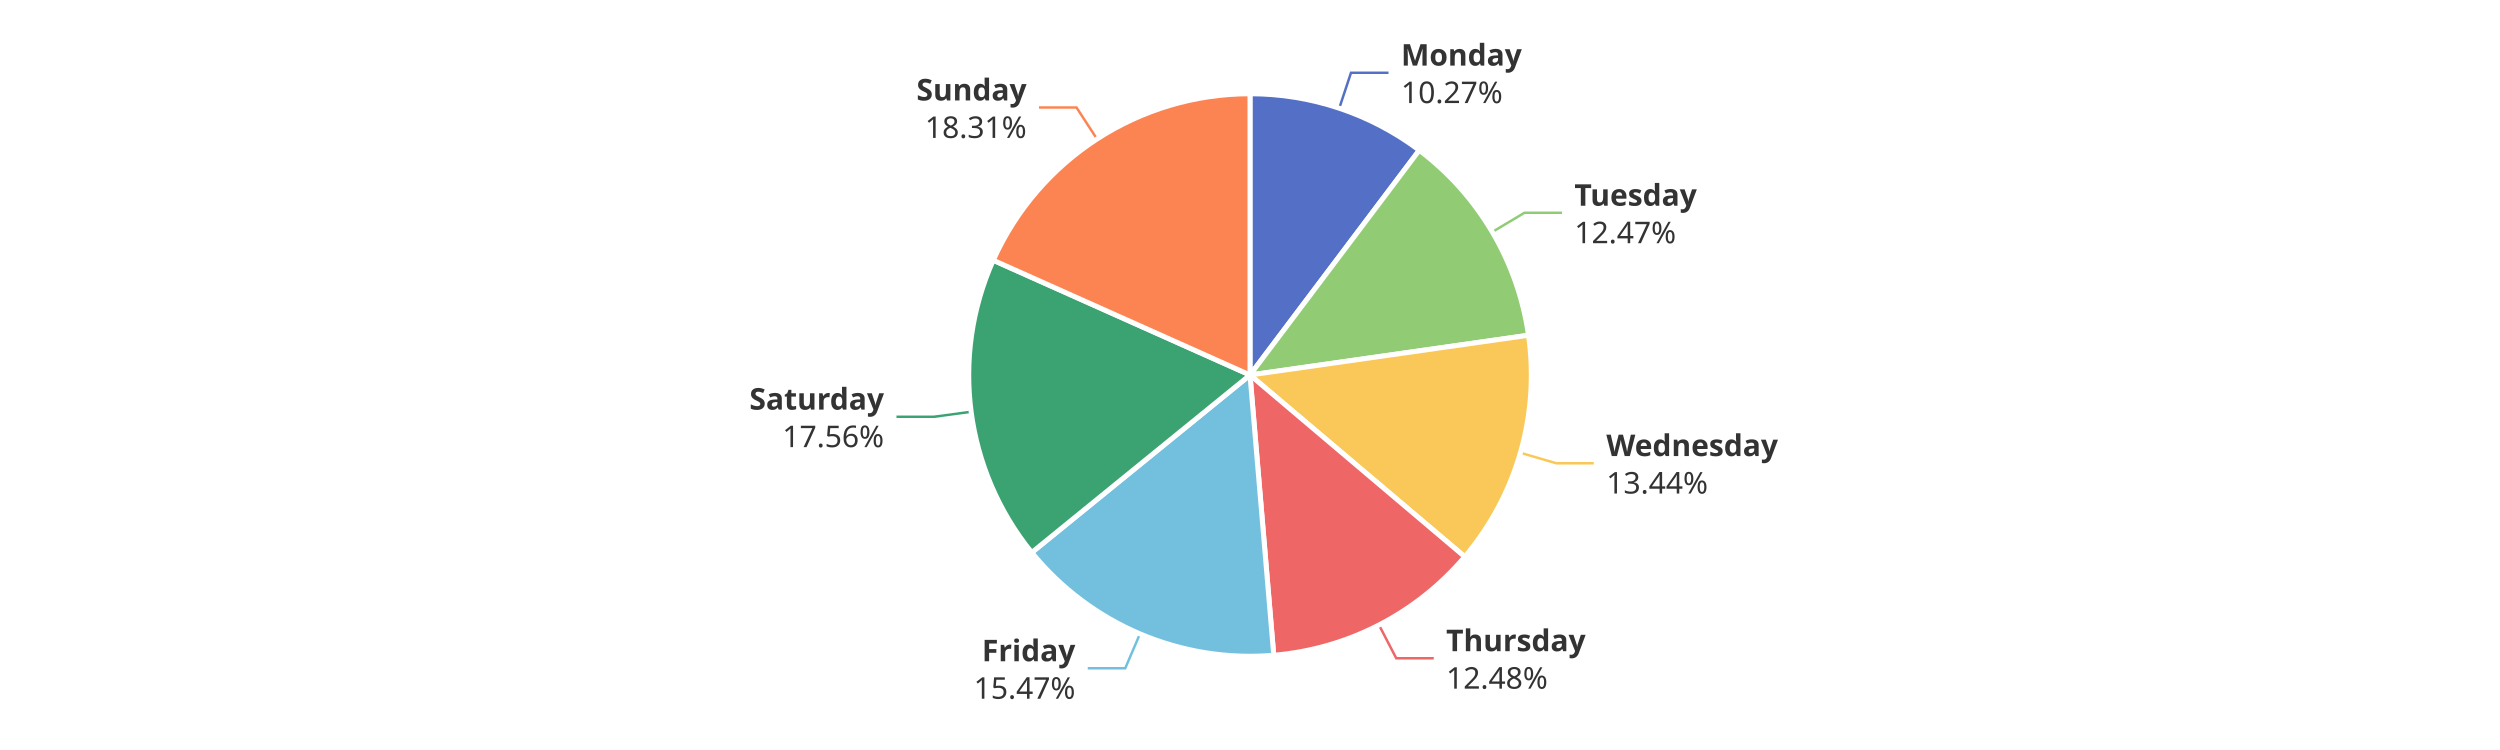
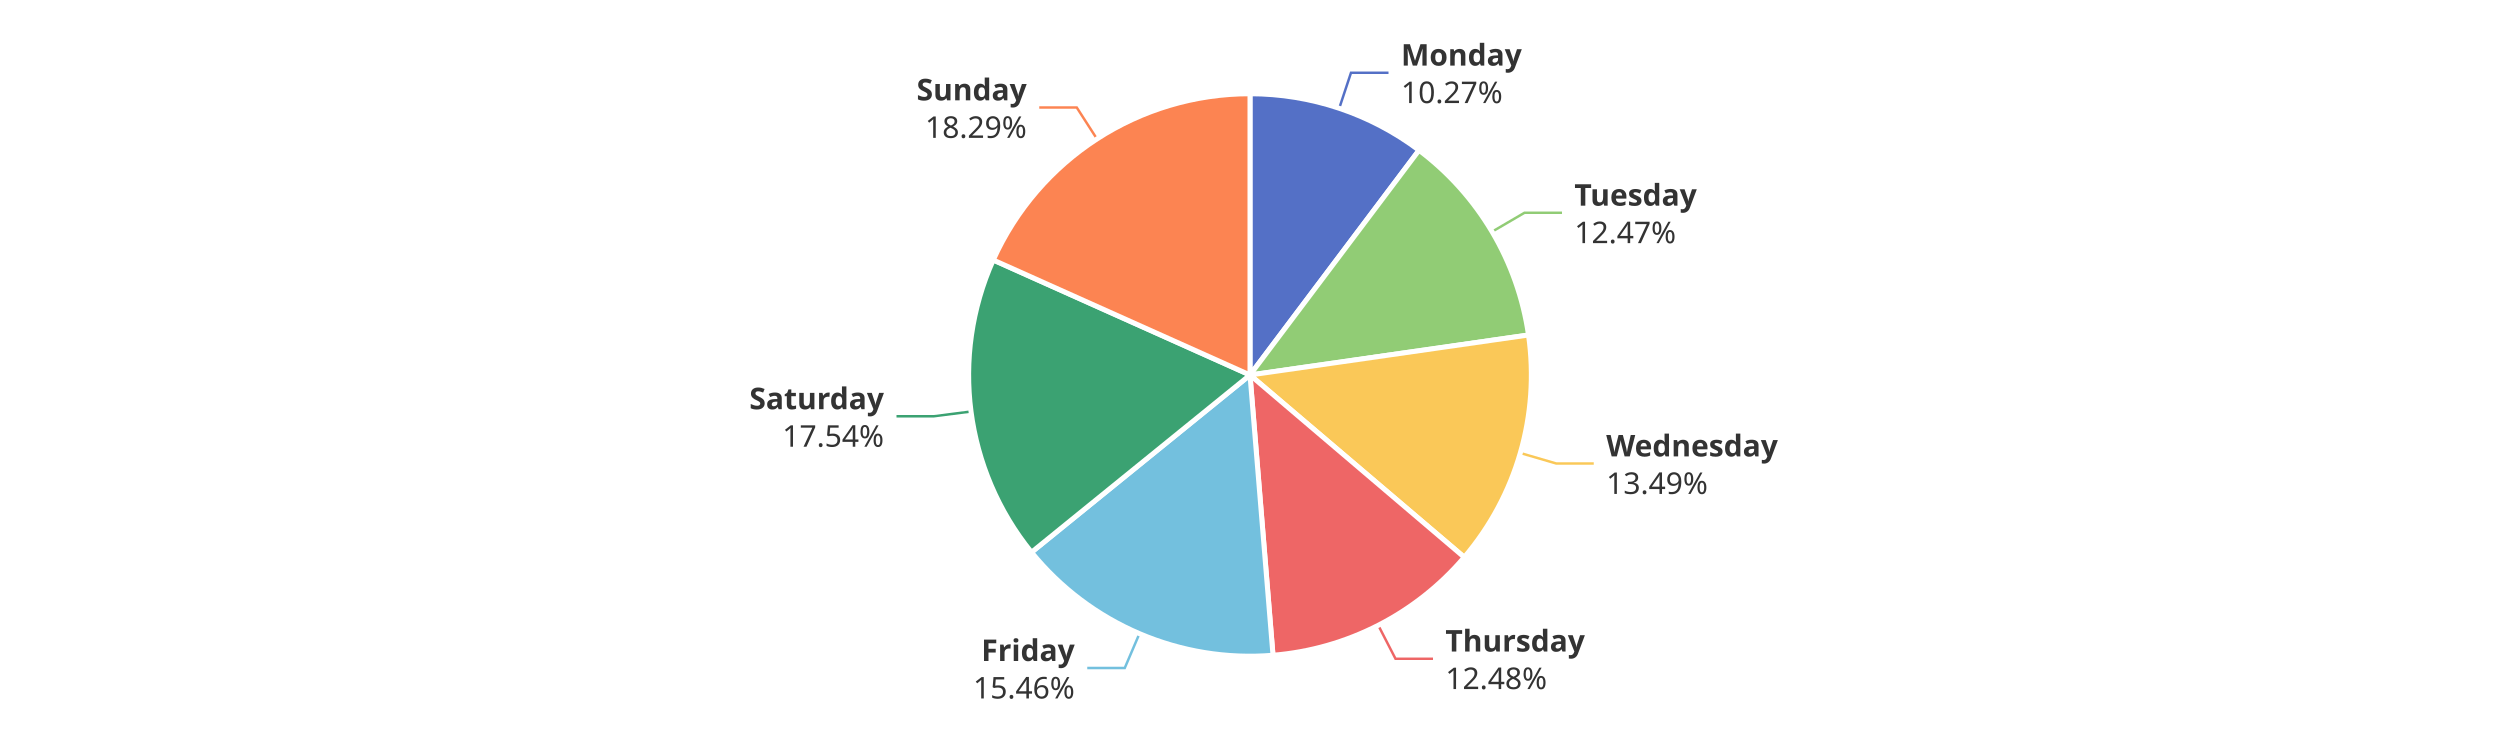
<svg xmlns="http://www.w3.org/2000/svg" width="1000" height="300" version="1.1" baseProfile="full" viewBox="0 0 1000 300">
  <rect width="1000" height="300" x="0" y="0" id="0" fill="#ffffff" />
  <polyline points="535.7 43.3 540.4 29.1 555.4 29.1" fill="none" stroke="#5470c6" />
-   <polyline points="596.9 92.8 609.8 85.1 624.8 85.1" fill="none" stroke="#91cc75" />
-   <polyline points="608.1 181.1 622.5 185.3 637.5 185.3" fill="none" stroke="#fac858" />
-   <polyline points="551.6 250 558.5 263.3 573.5 263.3" fill="none" stroke="#ee6666" />
-   <polyline points="456 253.5 450.1 267.3 435.1 267.3" fill="none" stroke="#73c0de" />
-   <polyline points="388.5 164.7 373.6 166.7 358.6 166.7" fill="none" stroke="#3ba272" />
-   <polyline points="438.8 55.6 430.6 43 415.6 43" fill="none" stroke="#fc8452" />
-   <path d="M500 37.5A112.5 112.5 0 0 1 567.7 60.1L500 150Z" fill="#5470c6" stroke="#fff" stroke-width="2" stroke-linejoin="round" />
-   <path d="M567.7 60.1A112.5 112.5 0 0 1 611.4 134.1L500 150Z" fill="#91cc75" stroke="#fff" stroke-width="2" stroke-linejoin="round" />
-   <path d="M611.4 134.1A112.5 112.5 0 0 1 585.9 222.7L500 150Z" fill="#fac858" stroke="#fff" stroke-width="2" stroke-linejoin="round" />
-   <path d="M585.9 222.7A112.5 112.5 0 0 1 509.5 262.1L500 150Z" fill="#ee6666" stroke="#fff" stroke-width="2" stroke-linejoin="round" />
-   <path d="M509.5 262.1A112.5 112.5 0 0 1 412.7 221L500 150Z" fill="#73c0de" stroke="#fff" stroke-width="2" stroke-linejoin="round" />
-   <path d="M412.7 221A112.5 112.5 0 0 1 397.3 104.1L500 150Z" fill="#3ba272" stroke="#fff" stroke-width="2" stroke-linejoin="round" />
-   <path d="M397.3 104.1A112.5 112.5 0 0 1 500 37.5L500 150Z" fill="#fc8452" stroke="#fff" stroke-width="2" stroke-linejoin="round" />
-   <path d="M0 -15l42.8 0l0 30l-42.8 0Z" transform="translate(560.4268 29.0789)" fill="none" />
-   <text dominant-baseline="central" text-anchor="start" style="font-size:12px;font-family:sans-serif;font-weight:bold;" y="-7.5" transform="translate(560.4268 29.0789)" fill="#333" stroke="rgb(255,255,255)" stroke-width="2" paint-order="stroke" stroke-miterlimit="2">Monday</text>
-   <text dominant-baseline="central" text-anchor="start" style="font-size:12px;font-family:sans-serif;" y="7.5" transform="translate(560.4268 29.0789)" fill="#333" stroke="rgb(255,255,255)" stroke-width="2" paint-order="stroke" stroke-miterlimit="2">10.27%</text>
-   <path d="M0 -15l46.2 0l0 30l-46.2 0Z" transform="translate(629.765 85.1317)" fill="none" />
-   <text dominant-baseline="central" text-anchor="start" style="font-size:12px;font-family:sans-serif;font-weight:bold;" y="-7.5" transform="translate(629.765 85.1317)" fill="#333" stroke="rgb(255,255,255)" stroke-width="2" paint-order="stroke" stroke-miterlimit="2">Tuesday</text>
-   <text dominant-baseline="central" text-anchor="start" style="font-size:12px;font-family:sans-serif;" y="7.5" transform="translate(629.765 85.1317)" fill="#333" stroke="rgb(255,255,255)" stroke-width="2" paint-order="stroke" stroke-miterlimit="2">12.47%</text>
-   <path d="M0 -15l63.6 0l0 30l-63.6 0Z" transform="translate(642.5265 185.2635)" fill="none" />
-   <text dominant-baseline="central" text-anchor="start" style="font-size:12px;font-family:sans-serif;font-weight:bold;" y="-7.5" transform="translate(642.5265 185.2635)" fill="#333" stroke="rgb(255,255,255)" stroke-width="2" paint-order="stroke" stroke-miterlimit="2">Wednesday</text>
-   <text dominant-baseline="central" text-anchor="start" style="font-size:12px;font-family:sans-serif;" y="7.5" transform="translate(642.5265 185.2635)" fill="#333" stroke="rgb(255,255,255)" stroke-width="2" paint-order="stroke" stroke-miterlimit="2">13.44%</text>
-   <path d="M0 -15l50.2 0l0 30l-50.2 0Z" transform="translate(578.4541 263.3109)" fill="none" />
-   <text dominant-baseline="central" text-anchor="start" style="font-size:12px;font-family:sans-serif;font-weight:bold;" y="-7.5" transform="translate(578.4541 263.3109)" fill="#333" stroke="rgb(255,255,255)" stroke-width="2" paint-order="stroke" stroke-miterlimit="2">Thursday</text>
-   <text dominant-baseline="central" text-anchor="start" style="font-size:12px;font-family:sans-serif;" y="7.5" transform="translate(578.4541 263.3109)" fill="#333" stroke="rgb(255,255,255)" stroke-width="2" paint-order="stroke" stroke-miterlimit="2">12.48%</text>
-   <path d="M-40.9 -15l40.9 0l0 30l-40.9 0Z" transform="translate(430.1367 267.3452)" fill="none" />
-   <text dominant-baseline="central" text-anchor="end" style="font-size:12px;font-family:sans-serif;font-weight:bold;" y="-7.5" transform="translate(430.1367 267.3452)" fill="#333" stroke="rgb(255,255,255)" stroke-width="2" paint-order="stroke" stroke-miterlimit="2">Friday</text>
-   <text dominant-baseline="central" text-anchor="end" style="font-size:12px;font-family:sans-serif;" y="7.5" transform="translate(430.1367 267.3452)" fill="#333" stroke="rgb(255,255,255)" stroke-width="2" paint-order="stroke" stroke-miterlimit="2">15.47%</text>
-   <path d="M-48.2 -15l48.2 0l0 30l-48.2 0Z" transform="translate(353.5978 166.695)" fill="none" />
-   <text dominant-baseline="central" text-anchor="end" style="font-size:12px;font-family:sans-serif;font-weight:bold;" y="-7.5" transform="translate(353.5978 166.695)" fill="#333" stroke="rgb(255,255,255)" stroke-width="2" paint-order="stroke" stroke-miterlimit="2">Saturday</text>
-   <text dominant-baseline="central" text-anchor="end" style="font-size:12px;font-family:sans-serif;" y="7.5" transform="translate(353.5978 166.695)" fill="#333" stroke="rgb(255,255,255)" stroke-width="2" paint-order="stroke" stroke-miterlimit="2">17.56%</text>
-   <path d="M-40.9 -15l40.9 0l0 30l-40.9 0Z" transform="translate(410.6369 43.0186)" fill="none" />
-   <text dominant-baseline="central" text-anchor="end" style="font-size:12px;font-family:sans-serif;font-weight:bold;" y="-7.5" transform="translate(410.6369 43.0186)" fill="#333" stroke="rgb(255,255,255)" stroke-width="2" paint-order="stroke" stroke-miterlimit="2">Sunday</text>
-   <text dominant-baseline="central" text-anchor="end" style="font-size:12px;font-family:sans-serif;" y="7.5" transform="translate(410.6369 43.0186)" fill="#333" stroke="rgb(255,255,255)" stroke-width="2" paint-order="stroke" stroke-miterlimit="2">18.31%</text>
+   <polyline points="596.8 92.7 609.8 85.1 624.8 85.1" fill="none" stroke="#91cc75" />
+   <polyline points="608.1 181.2 622.5 185.4 637.5 185.4" fill="none" stroke="#fac858" />
+   <polyline points="551.3 250.1 558.2 263.5 573.2 263.5" fill="none" stroke="#ee6666" />
+   <polyline points="455.8 253.4 449.9 267.2 434.9 267.2" fill="none" stroke="#73c0de" />
+   <polyline points="388.4 164.6 373.6 166.5 358.6 166.5" fill="none" stroke="#3ba272" />
+   <polyline points="438.8 55.6 430.7 43 415.7 43" fill="none" stroke="#fc8452" />
+   <path d="M500 37.5A112.5 112.5 0 0 1 567.6 60.1L500 150Z" fill="#5470c6" stroke="#fff" stroke-width="2" stroke-linejoin="round" />
+   <path d="M567.6 60.1A112.5 112.5 0 0 1 611.4 134L500 150Z" fill="#91cc75" stroke="#fff" stroke-width="2" stroke-linejoin="round" />
+   <path d="M611.4 134A112.5 112.5 0 0 1 585.7 222.9L500 150Z" fill="#fac858" stroke="#fff" stroke-width="2" stroke-linejoin="round" />
+   <path d="M585.7 222.9A112.5 112.5 0 0 1 509.2 262.1L500 150Z" fill="#ee6666" stroke="#fff" stroke-width="2" stroke-linejoin="round" />
+   <path d="M509.2 262.1A112.5 112.5 0 0 1 412.6 220.9L500 150Z" fill="#73c0de" stroke="#fff" stroke-width="2" stroke-linejoin="round" />
+   <path d="M412.6 220.9A112.5 112.5 0 0 1 397.3 104L500 150Z" fill="#3ba272" stroke="#fff" stroke-width="2" stroke-linejoin="round" />
+   <path d="M397.3 104A112.5 112.5 0 0 1 500 37.5L500 150Z" fill="#fc8452" stroke="#fff" stroke-width="2" stroke-linejoin="round" />
+   <path d="M0 -15l42.8 0l0 30l-42.8 0Z" transform="translate(560.419 29.0762)" fill="none" />
+   <text dominant-baseline="central" text-anchor="start" style="font-size:12px;font-family:sans-serif;font-weight:bold;" y="-7.5" transform="translate(560.419 29.0762)" fill="#333" stroke="rgb(255,255,255)" stroke-width="2" paint-order="stroke" stroke-miterlimit="2">Monday</text>
+   <text dominant-baseline="central" text-anchor="start" style="font-size:12px;font-family:sans-serif;" y="7.5" transform="translate(560.419 29.0762)" fill="#333" stroke="rgb(255,255,255)" stroke-width="2" paint-order="stroke" stroke-miterlimit="2">10.27%</text>
+   <path d="M0 -15l46.2 0l0 30l-46.2 0Z" transform="translate(629.7515 85.1089)" fill="none" />
+   <text dominant-baseline="central" text-anchor="start" style="font-size:12px;font-family:sans-serif;font-weight:bold;" y="-7.5" transform="translate(629.7515 85.1089)" fill="#333" stroke="rgb(255,255,255)" stroke-width="2" paint-order="stroke" stroke-miterlimit="2">Tuesday</text>
+   <text dominant-baseline="central" text-anchor="start" style="font-size:12px;font-family:sans-serif;" y="7.5" transform="translate(629.7515 85.1089)" fill="#333" stroke="rgb(255,255,255)" stroke-width="2" paint-order="stroke" stroke-miterlimit="2">12.47%</text>
+   <path d="M0 -15l63.6 0l0 30l-63.6 0Z" transform="translate(642.484 185.4106)" fill="none" />
+   <text dominant-baseline="central" text-anchor="start" style="font-size:12px;font-family:sans-serif;font-weight:bold;" y="-7.5" transform="translate(642.484 185.4106)" fill="#333" stroke="rgb(255,255,255)" stroke-width="2" paint-order="stroke" stroke-miterlimit="2">Wednesday</text>
+   <text dominant-baseline="central" text-anchor="start" style="font-size:12px;font-family:sans-serif;" y="7.5" transform="translate(642.484 185.4106)" fill="#333" stroke="rgb(255,255,255)" stroke-width="2" paint-order="stroke" stroke-miterlimit="2">13.49%</text>
+   <path d="M0 -15l50.2 0l0 30l-50.2 0Z" transform="translate(578.1584 263.463)" fill="none" />
+   <text dominant-baseline="central" text-anchor="start" style="font-size:12px;font-family:sans-serif;font-weight:bold;" y="-7.5" transform="translate(578.1584 263.463)" fill="#333" stroke="rgb(255,255,255)" stroke-width="2" paint-order="stroke" stroke-miterlimit="2">Thursday</text>
+   <text dominant-baseline="central" text-anchor="start" style="font-size:12px;font-family:sans-serif;" y="7.5" transform="translate(578.1584 263.463)" fill="#333" stroke="rgb(255,255,255)" stroke-width="2" paint-order="stroke" stroke-miterlimit="2">12.48%</text>
+   <path d="M-40.9 -15l40.9 0l0 30l-40.9 0Z" transform="translate(429.8883 267.2393)" fill="none" />
+   <text dominant-baseline="central" text-anchor="end" style="font-size:12px;font-family:sans-serif;font-weight:bold;" y="-7.5" transform="translate(429.8883 267.2393)" fill="#333" stroke="rgb(255,255,255)" stroke-width="2" paint-order="stroke" stroke-miterlimit="2">Friday</text>
+   <text dominant-baseline="central" text-anchor="end" style="font-size:12px;font-family:sans-serif;" y="7.5" transform="translate(429.8883 267.2393)" fill="#333" stroke="rgb(255,255,255)" stroke-width="2" paint-order="stroke" stroke-miterlimit="2">15.46%</text>
+   <path d="M-48.2 -15l48.2 0l0 30l-48.2 0Z" transform="translate(353.5765 166.5329)" fill="none" />
+   <text dominant-baseline="central" text-anchor="end" style="font-size:12px;font-family:sans-serif;font-weight:bold;" y="-7.5" transform="translate(353.5765 166.5329)" fill="#333" stroke="rgb(255,255,255)" stroke-width="2" paint-order="stroke" stroke-miterlimit="2">Saturday</text>
+   <text dominant-baseline="central" text-anchor="end" style="font-size:12px;font-family:sans-serif;" y="7.5" transform="translate(353.5765 166.5329)" fill="#333" stroke="rgb(255,255,255)" stroke-width="2" paint-order="stroke" stroke-miterlimit="2">17.54%</text>
+   <path d="M-40.9 -15l40.9 0l0 30l-40.9 0Z" transform="translate(410.6828 42.9889)" fill="none" />
+   <text dominant-baseline="central" text-anchor="end" style="font-size:12px;font-family:sans-serif;font-weight:bold;" y="-7.5" transform="translate(410.6828 42.9889)" fill="#333" stroke="rgb(255,255,255)" stroke-width="2" paint-order="stroke" stroke-miterlimit="2">Sunday</text>
+   <text dominant-baseline="central" text-anchor="end" style="font-size:12px;font-family:sans-serif;" y="7.5" transform="translate(410.6828 42.9889)" fill="#333" stroke="rgb(255,255,255)" stroke-width="2" paint-order="stroke" stroke-miterlimit="2">18.29%</text>
</svg>
